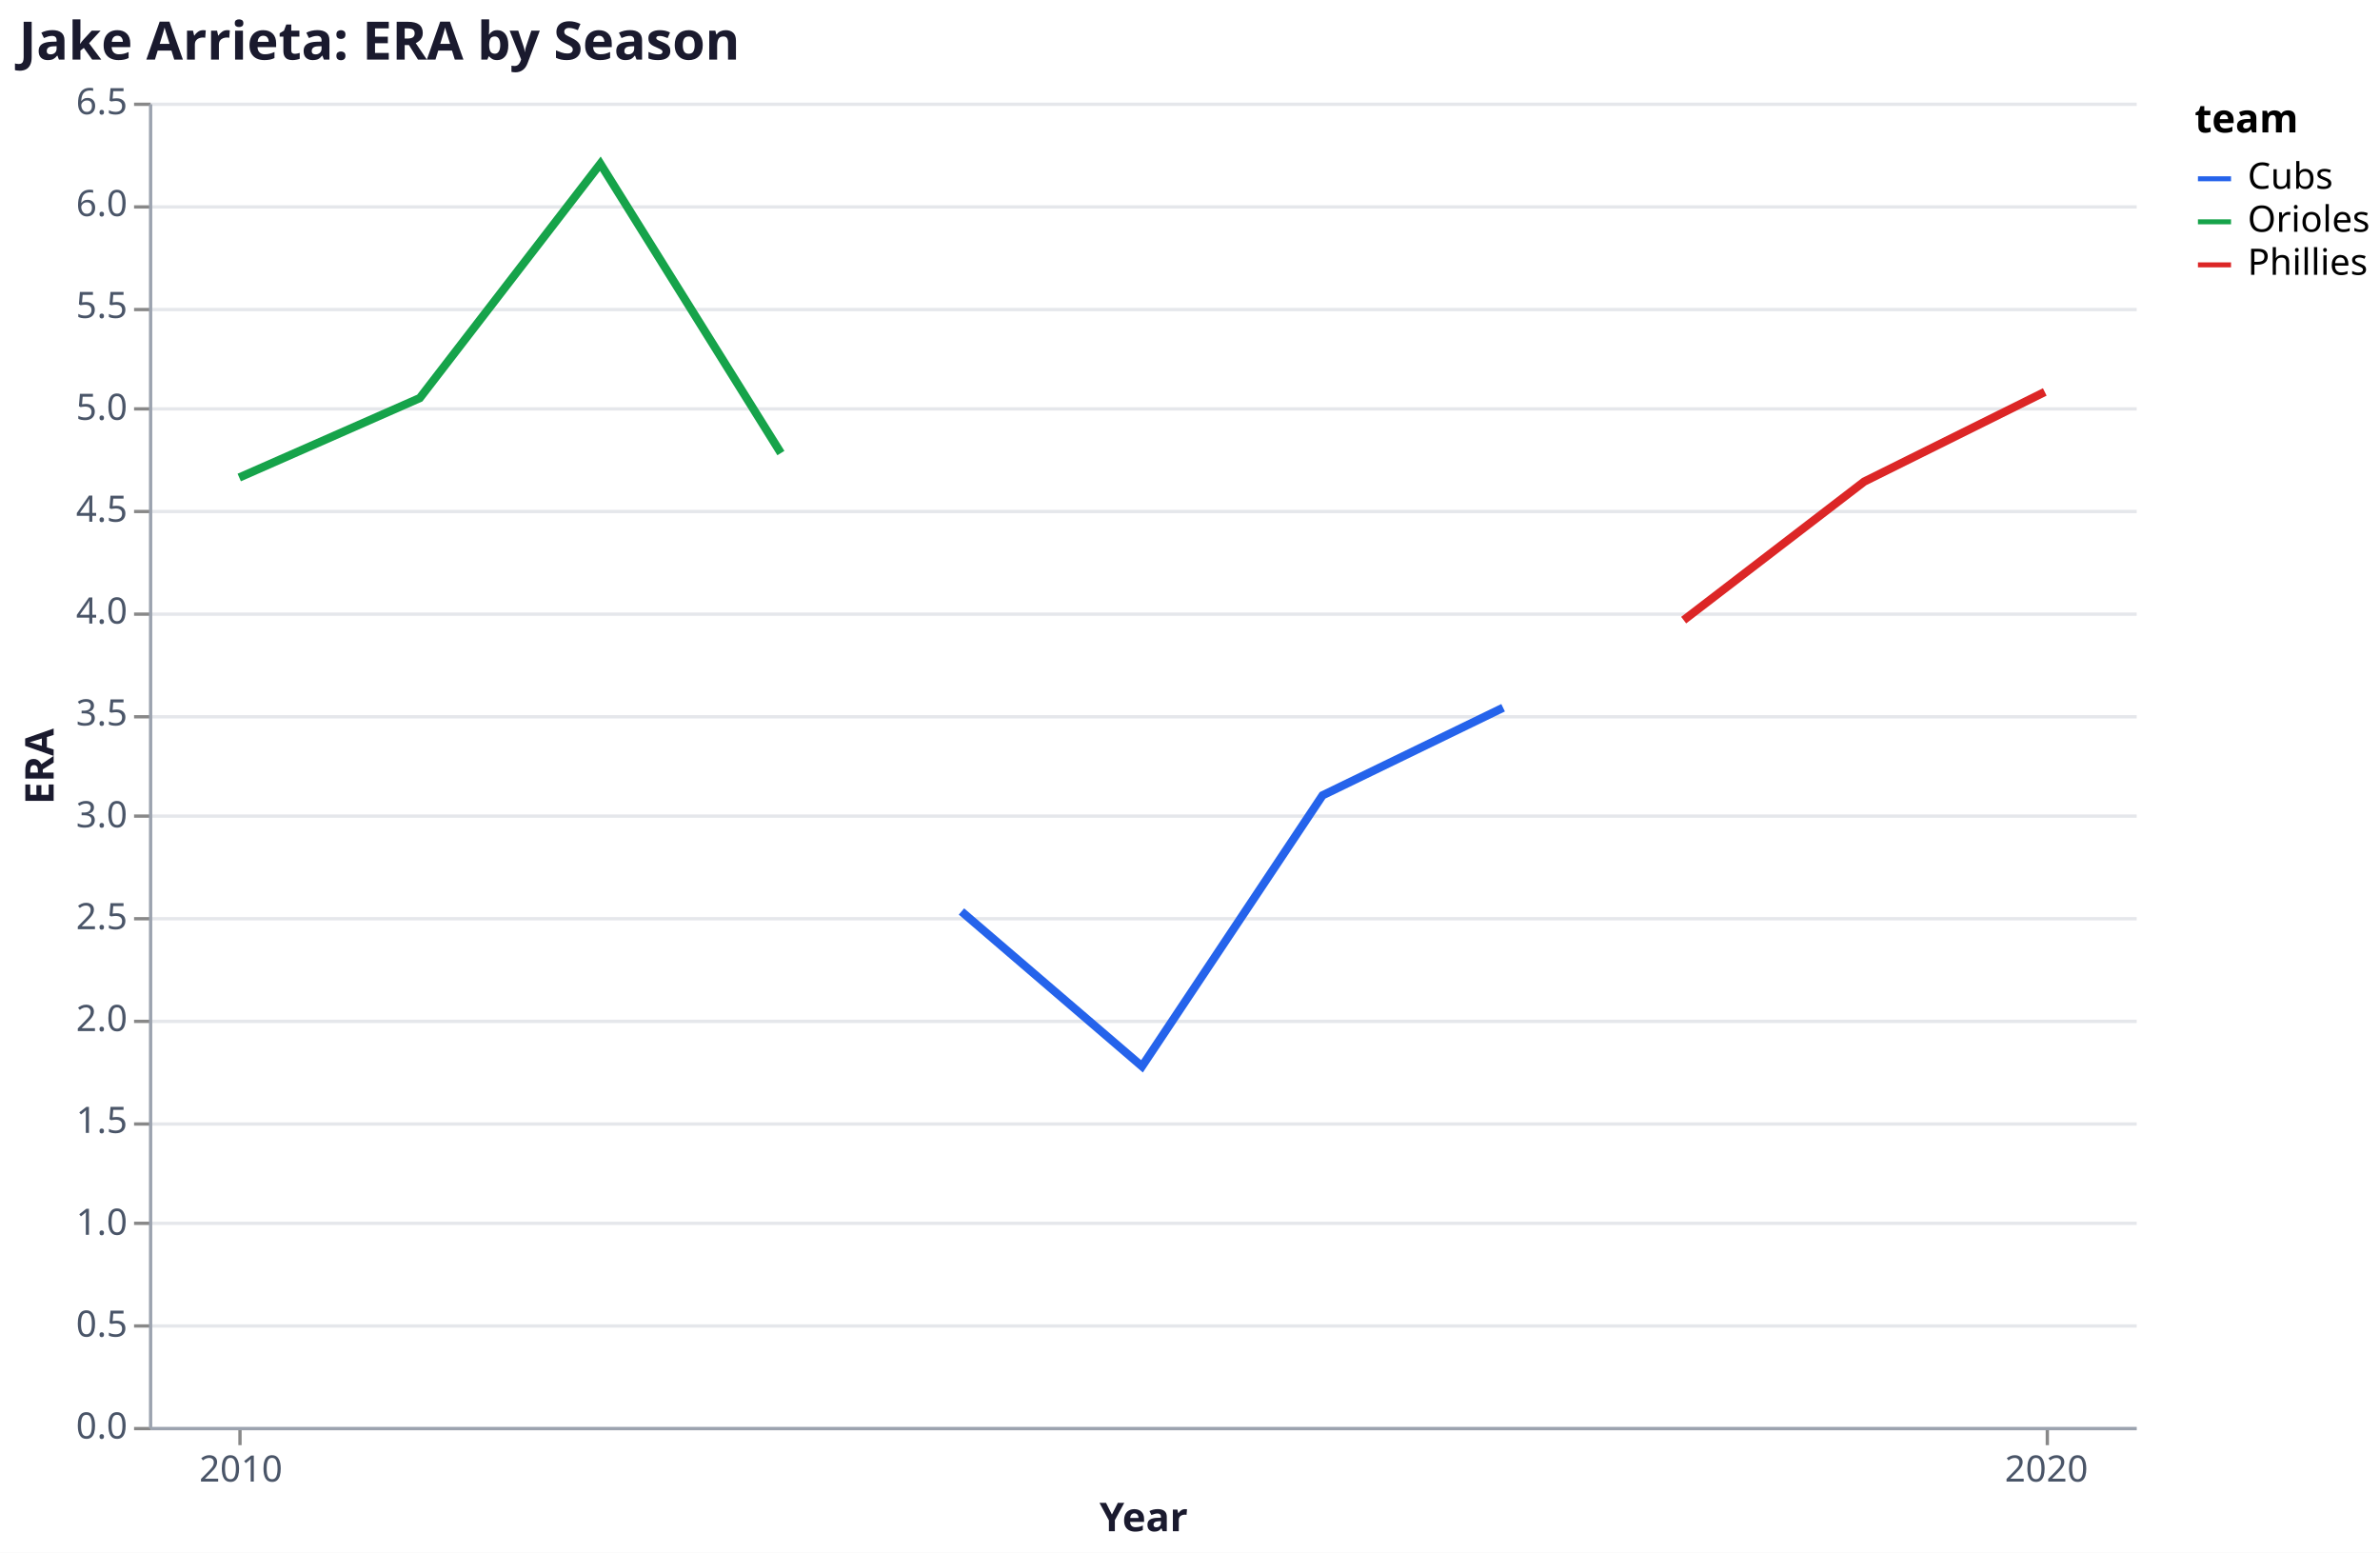
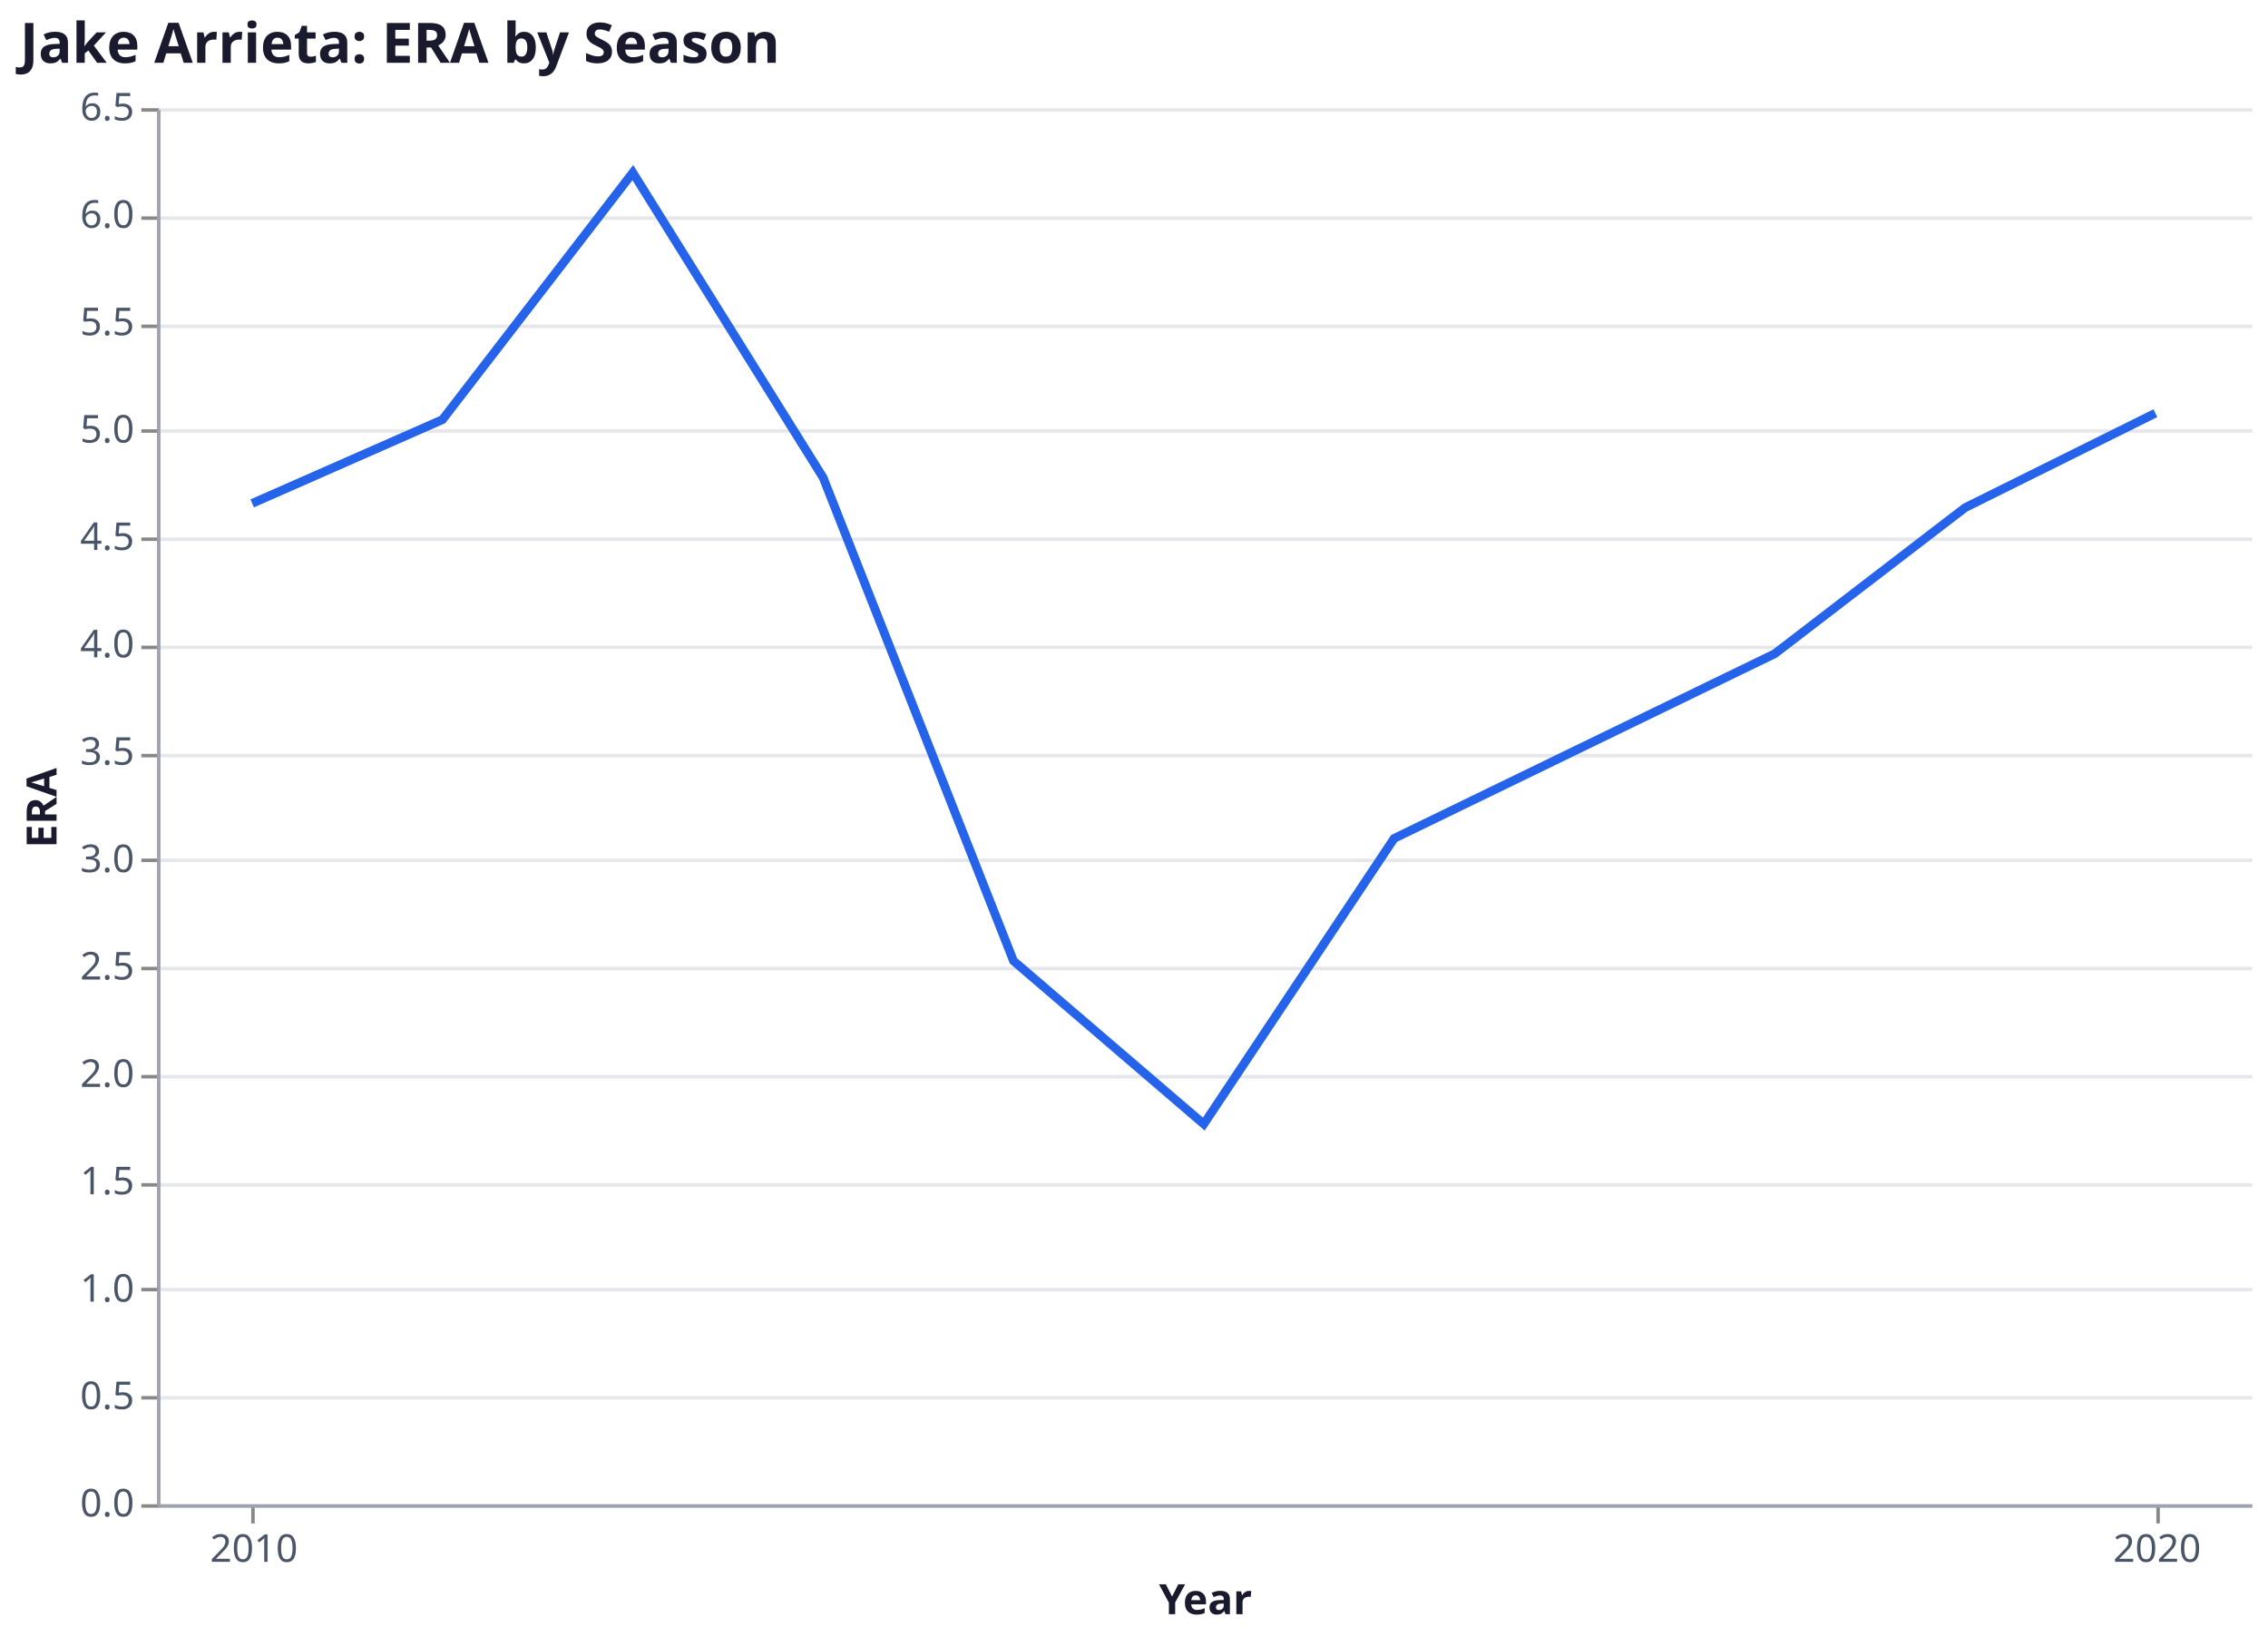
- <svg xmlns="http://www.w3.org/2000/svg" version="1.1" class="marks" width="719" height="469" viewBox="0 0 719 469">
-   <rect width="719" height="469" fill="white" />
+ <svg xmlns="http://www.w3.org/2000/svg" version="1.1" class="marks" width="650" height="469" viewBox="0 0 650 469">
+   <rect width="650" height="469" fill="white" />
  <g fill="none" stroke-miterlimit="10" transform="translate(45,31)">
    <g class="mark-group role-frame root" role="graphics-object" aria-roledescription="group mark container">
      <g transform="translate(0,0)">
        <path class="background" aria-hidden="true" d="M0,0h600v400h-600Z" stroke="#ddd" stroke-width="0" />
        <g>
          <g class="mark-group role-axis" aria-hidden="true">
            <g transform="translate(0.5,0.5)">
              <path class="background" aria-hidden="true" d="M0,0h0v0h0Z" pointer-events="none" />
              <g>
                <g class="mark-rule role-axis-grid" pointer-events="none">
                  <line transform="translate(0,400)" x2="600" y2="0" stroke="#e5e7eb" stroke-width="1" opacity="1" />
                  <line transform="translate(0,369)" x2="600" y2="0" stroke="#e5e7eb" stroke-width="1" opacity="1" />
                  <line transform="translate(0,338)" x2="600" y2="0" stroke="#e5e7eb" stroke-width="1" opacity="1" />
                  <line transform="translate(0,308)" x2="600" y2="0" stroke="#e5e7eb" stroke-width="1" opacity="1" />
                  <line transform="translate(0,277)" x2="600" y2="0" stroke="#e5e7eb" stroke-width="1" opacity="1" />
                  <line transform="translate(0,246)" x2="600" y2="0" stroke="#e5e7eb" stroke-width="1" opacity="1" />
                  <line transform="translate(0,215)" x2="600" y2="0" stroke="#e5e7eb" stroke-width="1" opacity="1" />
                  <line transform="translate(0,185)" x2="600" y2="0" stroke="#e5e7eb" stroke-width="1" opacity="1" />
                  <line transform="translate(0,154)" x2="600" y2="0" stroke="#e5e7eb" stroke-width="1" opacity="1" />
                  <line transform="translate(0,123)" x2="600" y2="0" stroke="#e5e7eb" stroke-width="1" opacity="1" />
                  <line transform="translate(0,92)" x2="600" y2="0" stroke="#e5e7eb" stroke-width="1" opacity="1" />
                  <line transform="translate(0,62)" x2="600" y2="0" stroke="#e5e7eb" stroke-width="1" opacity="1" />
                  <line transform="translate(0,31)" x2="600" y2="0" stroke="#e5e7eb" stroke-width="1" opacity="1" />
                  <line transform="translate(0,0)" x2="600" y2="0" stroke="#e5e7eb" stroke-width="1" opacity="1" />
                </g>
              </g>
              <path class="foreground" aria-hidden="true" d="" pointer-events="none" display="none" />
            </g>
          </g>
          <g class="mark-group role-axis" role="graphics-symbol" aria-roledescription="axis" aria-label="X-axis titled 'Year' for a discrete scale with 11 values: 2010, 2011, 2012, 2013, 2014, ending with 2020">
            <g transform="translate(0.5,400.5)">
              <path class="background" aria-hidden="true" d="M0,0h0v0h0Z" pointer-events="none" />
              <g>
                <g class="mark-rule role-axis-tick" pointer-events="none">
                  <line transform="translate(27,0)" x2="0" y2="5" stroke="#888" stroke-width="1" opacity="1" />
                  <line transform="translate(573,0)" x2="0" y2="5" stroke="#888" stroke-width="1" opacity="1" />
                </g>
                <g class="mark-text role-axis-label" pointer-events="none">
                  <text text-anchor="middle" transform="translate(27.27273,16)" font-family="Lexend, system-ui, sans-serif" font-size="11px" fill="#4a5568" opacity="1">2010</text>
                  <text text-anchor="middle" transform="translate(572.7273,16)" font-family="Lexend, system-ui, sans-serif" font-size="11px" fill="#4a5568" opacity="1">2020</text>
                </g>
                <g class="mark-rule role-axis-domain" pointer-events="none">
                  <line transform="translate(0,0)" x2="600" y2="0" stroke="#9ca3af" stroke-width="1" opacity="1" />
                </g>
                <g class="mark-text role-axis-title" pointer-events="none">
                  <text text-anchor="middle" transform="translate(300,31)" font-family="Lexend, system-ui, sans-serif" font-size="12px" font-weight="bold" fill="#1a1a2e" opacity="1">Year</text>
                </g>
              </g>
              <path class="foreground" aria-hidden="true" d="" pointer-events="none" display="none" />
            </g>
          </g>
          <g class="mark-group role-axis" role="graphics-symbol" aria-roledescription="axis" aria-label="Y-axis titled 'ERA' for a linear scale with values from 0 to 7">
            <g transform="translate(0.5,0.5)">
              <path class="background" aria-hidden="true" d="M0,0h0v0h0Z" pointer-events="none" />
              <g>
                <g class="mark-rule role-axis-tick" pointer-events="none">
                  <line transform="translate(0,400)" x2="-5" y2="0" stroke="#888" stroke-width="1" opacity="1" />
                  <line transform="translate(0,369)" x2="-5" y2="0" stroke="#888" stroke-width="1" opacity="1" />
                  <line transform="translate(0,338)" x2="-5" y2="0" stroke="#888" stroke-width="1" opacity="1" />
                  <line transform="translate(0,308)" x2="-5" y2="0" stroke="#888" stroke-width="1" opacity="1" />
                  <line transform="translate(0,277)" x2="-5" y2="0" stroke="#888" stroke-width="1" opacity="1" />
                  <line transform="translate(0,246)" x2="-5" y2="0" stroke="#888" stroke-width="1" opacity="1" />
                  <line transform="translate(0,215)" x2="-5" y2="0" stroke="#888" stroke-width="1" opacity="1" />
                  <line transform="translate(0,185)" x2="-5" y2="0" stroke="#888" stroke-width="1" opacity="1" />
                  <line transform="translate(0,154)" x2="-5" y2="0" stroke="#888" stroke-width="1" opacity="1" />
                  <line transform="translate(0,123)" x2="-5" y2="0" stroke="#888" stroke-width="1" opacity="1" />
                  <line transform="translate(0,92)" x2="-5" y2="0" stroke="#888" stroke-width="1" opacity="1" />
                  <line transform="translate(0,62)" x2="-5" y2="0" stroke="#888" stroke-width="1" opacity="1" />
                  <line transform="translate(0,31)" x2="-5" y2="0" stroke="#888" stroke-width="1" opacity="1" />
                  <line transform="translate(0,0)" x2="-5" y2="0" stroke="#888" stroke-width="1" opacity="1" />
                </g>
                <g class="mark-text role-axis-label" pointer-events="none">
                  <text text-anchor="end" transform="translate(-7,403)" font-family="Lexend, system-ui, sans-serif" font-size="11px" fill="#4a5568" opacity="1">0.0</text>
                  <text text-anchor="end" transform="translate(-7,372.2308)" font-family="Lexend, system-ui, sans-serif" font-size="11px" fill="#4a5568" opacity="1">0.5</text>
                  <text text-anchor="end" transform="translate(-7,341.4615)" font-family="Lexend, system-ui, sans-serif" font-size="11px" fill="#4a5568" opacity="1">1.0</text>
                  <text text-anchor="end" transform="translate(-7,310.6923)" font-family="Lexend, system-ui, sans-serif" font-size="11px" fill="#4a5568" opacity="1">1.5</text>
                  <text text-anchor="end" transform="translate(-7,279.9231)" font-family="Lexend, system-ui, sans-serif" font-size="11px" fill="#4a5568" opacity="1">2.0</text>
                  <text text-anchor="end" transform="translate(-7,249.1538)" font-family="Lexend, system-ui, sans-serif" font-size="11px" fill="#4a5568" opacity="1">2.5</text>
                  <text text-anchor="end" transform="translate(-7,218.3846)" font-family="Lexend, system-ui, sans-serif" font-size="11px" fill="#4a5568" opacity="1">3.0</text>
                  <text text-anchor="end" transform="translate(-7,187.6154)" font-family="Lexend, system-ui, sans-serif" font-size="11px" fill="#4a5568" opacity="1">3.5</text>
                  <text text-anchor="end" transform="translate(-7,156.8462)" font-family="Lexend, system-ui, sans-serif" font-size="11px" fill="#4a5568" opacity="1">4.0</text>
                  <text text-anchor="end" transform="translate(-7,126.0769)" font-family="Lexend, system-ui, sans-serif" font-size="11px" fill="#4a5568" opacity="1">4.5</text>
                  <text text-anchor="end" transform="translate(-7,95.30769)" font-family="Lexend, system-ui, sans-serif" font-size="11px" fill="#4a5568" opacity="1">5.0</text>
                  <text text-anchor="end" transform="translate(-7,64.53846)" font-family="Lexend, system-ui, sans-serif" font-size="11px" fill="#4a5568" opacity="1">5.5</text>
                  <text text-anchor="end" transform="translate(-7,33.76923)" font-family="Lexend, system-ui, sans-serif" font-size="11px" fill="#4a5568" opacity="1">6.0</text>
                  <text text-anchor="end" transform="translate(-7,3)" font-family="Lexend, system-ui, sans-serif" font-size="11px" fill="#4a5568" opacity="1">6.5</text>
                </g>
                <g class="mark-rule role-axis-domain" pointer-events="none">
                  <line transform="translate(0,400)" x2="0" y2="-400" stroke="#9ca3af" stroke-width="1" opacity="1" />
                </g>
                <g class="mark-text role-axis-title" pointer-events="none">
                  <text text-anchor="middle" transform="translate(-26.2915,200) rotate(-90) translate(0,-3)" font-family="Lexend, system-ui, sans-serif" font-size="12px" font-weight="bold" fill="#1a1a2e" opacity="1">ERA</text>
                </g>
              </g>
              <path class="foreground" aria-hidden="true" d="" pointer-events="none" display="none" />
            </g>
          </g>
-           <g class="mark-group role-scope pathgroup" role="graphics-object" aria-roledescription="group mark container">
-             <g transform="translate(0,0)">
-               <path class="background" aria-hidden="true" d="M0,0h600v400h-600Z" />
-               <g>
-                 <g class="mark-line role-mark marks" role="graphics-object" aria-roledescription="line mark container">
-                   <path aria-label="Year: 2010; ERA: 4.66; team: Orioles" role="graphics-symbol" aria-roledescription="line mark" d="M27.273,113.231L81.818,89.231L136.364,18.462L190.909,105.846" stroke="#16a34a" stroke-width="2.5" />
-                 </g>
-               </g>
-               <path class="foreground" aria-hidden="true" d="" display="none" />
-             </g>
-             <g transform="translate(0,0)">
-               <path class="background" aria-hidden="true" d="M0,0h600v400h-600Z" />
-               <g>
-                 <g class="mark-line role-mark marks" role="graphics-object" aria-roledescription="line mark container">
-                   <path aria-label="Year: 2014; ERA: 2.53; team: Cubs" role="graphics-symbol" aria-roledescription="line mark" d="M245.455,244.308L300,291.077L354.545,209.231L409.091,182.769" stroke="#2563eb" stroke-width="2.5" />
-                 </g>
-               </g>
-               <path class="foreground" aria-hidden="true" d="" display="none" />
-             </g>
-             <g transform="translate(0,0)">
-               <path class="background" aria-hidden="true" d="M0,0h600v400h-600Z" />
-               <g>
-                 <g class="mark-line role-mark marks" role="graphics-object" aria-roledescription="line mark container">
-                   <path aria-label="Year: 2018; ERA: 3.96; team: Phillies" role="graphics-symbol" aria-roledescription="line mark" d="M463.636,156.308L518.182,114.462L572.727,87.385" stroke="#dc2626" stroke-width="2.5" />
-                 </g>
-               </g>
-               <path class="foreground" aria-hidden="true" d="" display="none" />
-             </g>
-           </g>
-           <g class="mark-group role-legend" role="graphics-symbol" aria-roledescription="legend" aria-label="Symbol legend titled 'team' for stroke color with 3 values: Cubs, Orioles, Phillies">
-             <g transform="translate(618,0)">
-               <path class="background" aria-hidden="true" d="M0,0h51v54h-51Z" pointer-events="none" />
-               <g>
-                 <g class="mark-group role-legend-entry">
-                   <g transform="translate(0,17)">
-                     <path class="background" aria-hidden="true" d="M0,0h0v0h0Z" pointer-events="none" />
-                     <g>
-                       <g class="mark-group role-scope" role="graphics-object" aria-roledescription="group mark container">
-                         <g transform="translate(0,0)">
-                           <path class="background" aria-hidden="true" d="M0,0h50.848v11h-50.848Z" pointer-events="none" opacity="1" />
-                           <g>
-                             <g class="mark-symbol role-legend-symbol" pointer-events="none">
-                               <path transform="translate(6,6)" d="M-5,0L5,0" stroke="#2563eb" stroke-width="1.5" opacity="1" />
-                             </g>
-                             <g class="mark-text role-legend-label" pointer-events="none">
-                               <text text-anchor="start" transform="translate(16,9)" font-family="Lexend, system-ui, sans-serif" font-size="11px" fill="#000" opacity="1">Cubs</text>
-                             </g>
-                           </g>
-                           <path class="foreground" aria-hidden="true" d="" pointer-events="none" display="none" />
-                         </g>
-                         <g transform="translate(0,13)">
-                           <path class="background" aria-hidden="true" d="M0,0h50.848v11h-50.848Z" pointer-events="none" opacity="1" />
-                           <g>
-                             <g class="mark-symbol role-legend-symbol" pointer-events="none">
-                               <path transform="translate(6,6)" d="M-5,0L5,0" stroke="#16a34a" stroke-width="1.5" opacity="1" />
-                             </g>
-                             <g class="mark-text role-legend-label" pointer-events="none">
-                               <text text-anchor="start" transform="translate(16,9)" font-family="Lexend, system-ui, sans-serif" font-size="11px" fill="#000" opacity="1">Orioles</text>
-                             </g>
-                           </g>
-                           <path class="foreground" aria-hidden="true" d="" pointer-events="none" display="none" />
-                         </g>
-                         <g transform="translate(0,26)">
-                           <path class="background" aria-hidden="true" d="M0,0h50.848v11h-50.848Z" pointer-events="none" opacity="1" />
-                           <g>
-                             <g class="mark-symbol role-legend-symbol" pointer-events="none">
-                               <path transform="translate(6,6)" d="M-5,0L5,0" stroke="#dc2626" stroke-width="1.5" opacity="1" />
-                             </g>
-                             <g class="mark-text role-legend-label" pointer-events="none">
-                               <text text-anchor="start" transform="translate(16,9)" font-family="Lexend, system-ui, sans-serif" font-size="11px" fill="#000" opacity="1">Phillies</text>
-                             </g>
-                           </g>
-                           <path class="foreground" aria-hidden="true" d="" pointer-events="none" display="none" />
-                         </g>
-                       </g>
-                     </g>
-                     <path class="foreground" aria-hidden="true" d="" pointer-events="none" display="none" />
-                   </g>
-                 </g>
-                 <g class="mark-text role-legend-title" pointer-events="none">
-                   <text text-anchor="start" transform="translate(0,9)" font-family="Lexend, system-ui, sans-serif" font-size="12px" font-weight="bold" fill="#000" opacity="1">team</text>
-                 </g>
-               </g>
-               <path class="foreground" aria-hidden="true" d="" pointer-events="none" display="none" />
-             </g>
+           <g class="mark-line role-mark marks" role="graphics-object" aria-roledescription="line mark container">
+             <path aria-label="Year: 2010; ERA: 4.66" role="graphics-symbol" aria-roledescription="line mark" d="M27.273,113.231L81.818,89.231L136.364,18.462L190.909,105.846L245.455,244.308L300,291.077L354.545,209.231L409.091,182.769L463.636,156.308L518.182,114.462L572.727,87.385" stroke="#2563eb" stroke-width="2.5" />
          </g>
          <g class="mark-group role-title">
            <g transform="translate(-39.2915,-26)">
              <path class="background" aria-hidden="true" d="M0,0h0v0h0Z" pointer-events="none" />
              <g>
                <g class="mark-text role-title-text" role="graphics-symbol" aria-roledescription="title" aria-label="Title text 'Jake Arrieta: ERA by Season'" pointer-events="none">
                  <text text-anchor="start" transform="translate(0,13)" font-family="Lexend, system-ui, sans-serif" font-size="16px" font-weight="600" fill="#1a1a2e" opacity="1">Jake Arrieta: ERA by Season</text>
                </g>
              </g>
              <path class="foreground" aria-hidden="true" d="" pointer-events="none" display="none" />
            </g>
          </g>
        </g>
        <path class="foreground" aria-hidden="true" d="" display="none" />
      </g>
    </g>
  </g>
</svg>
